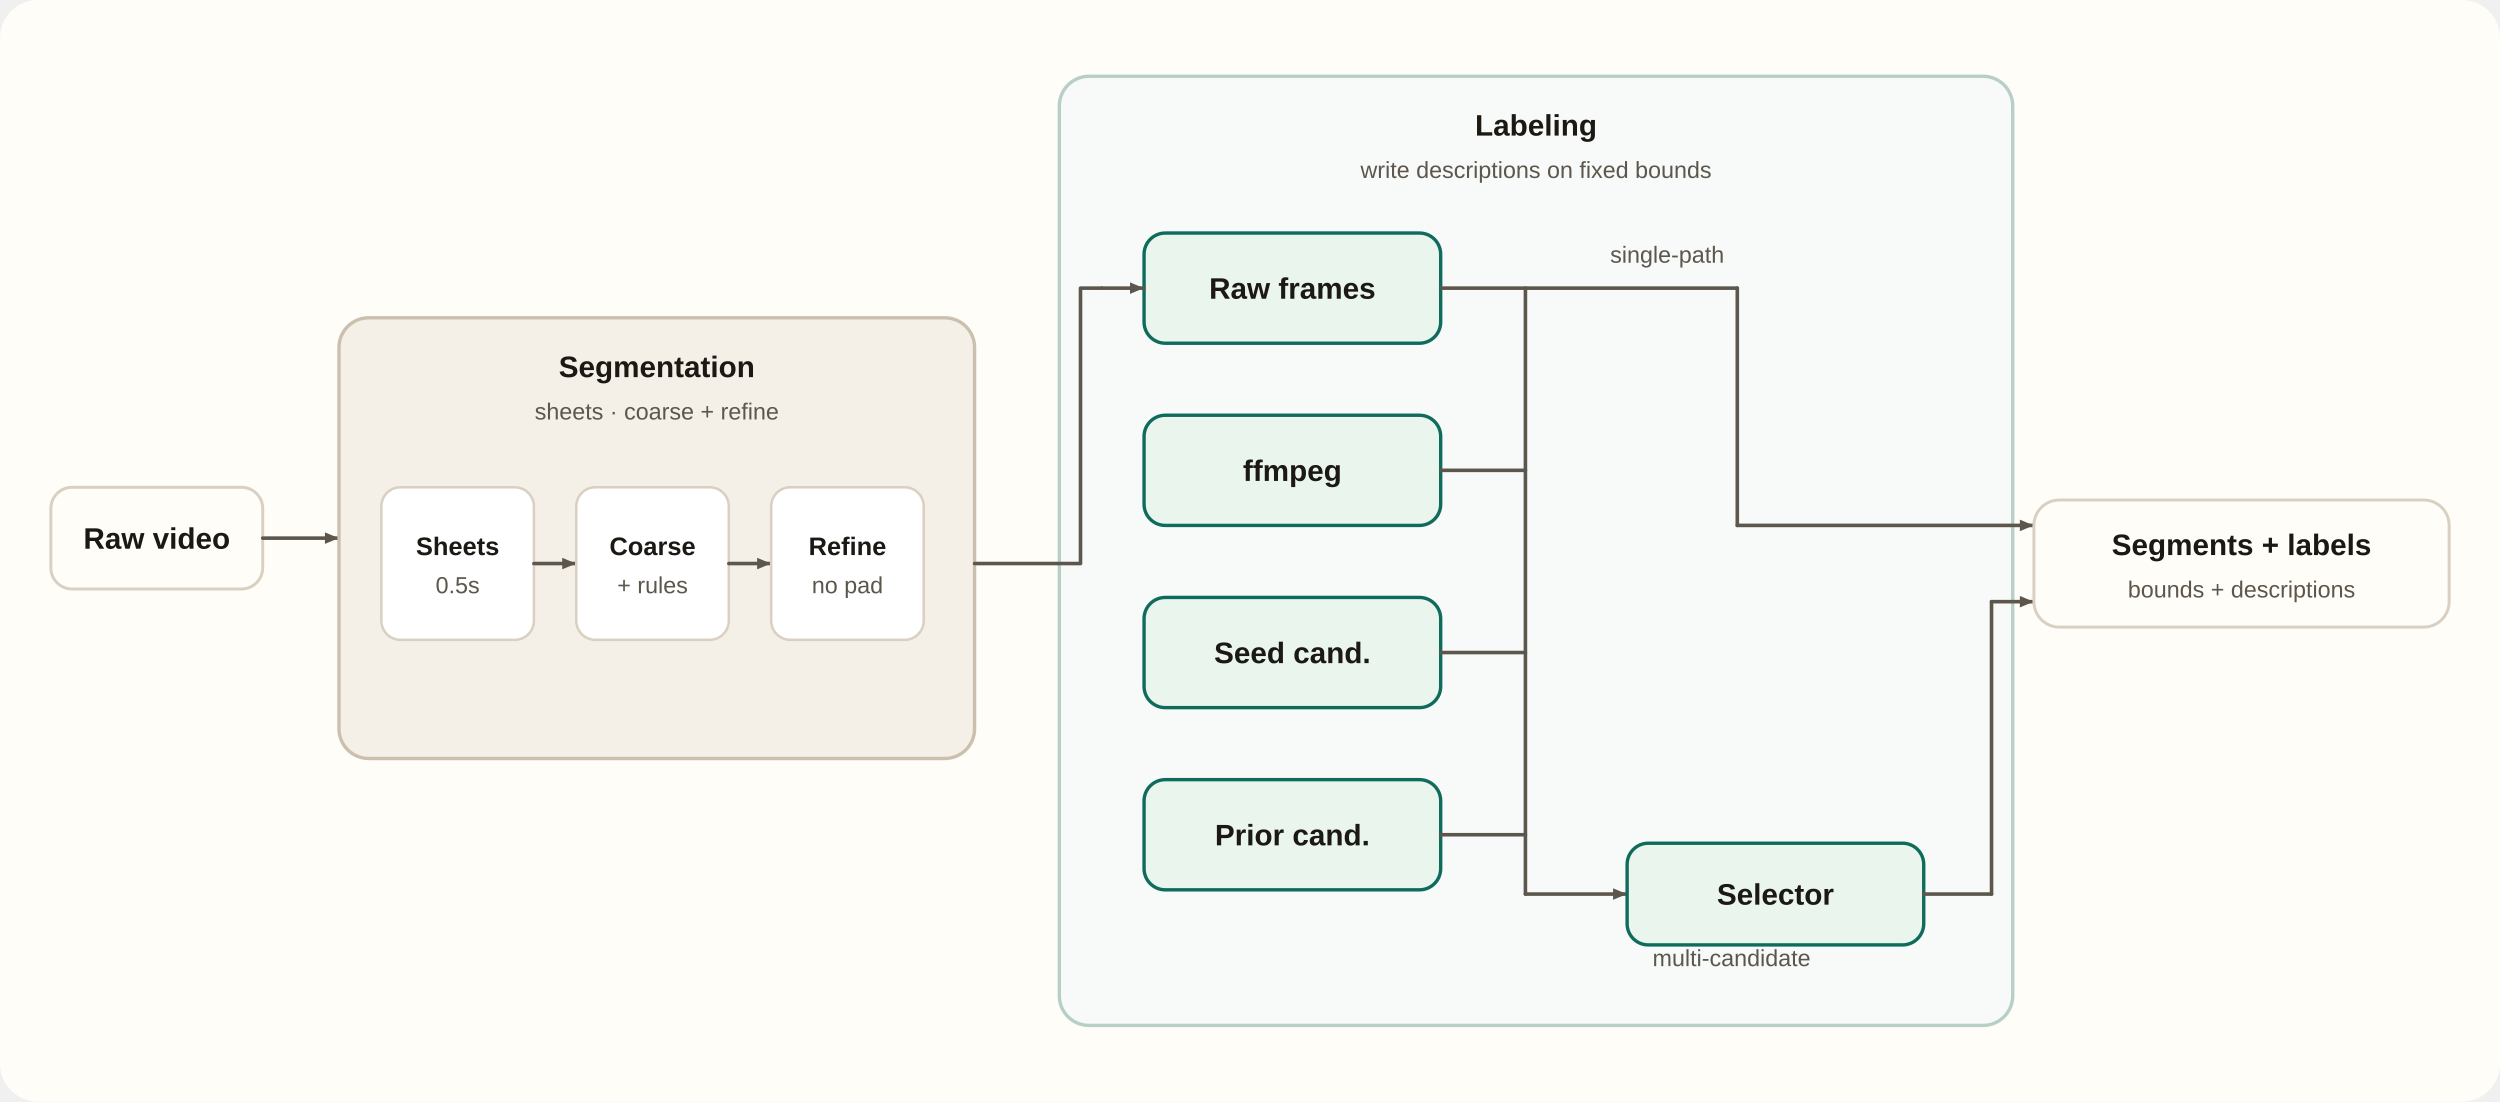
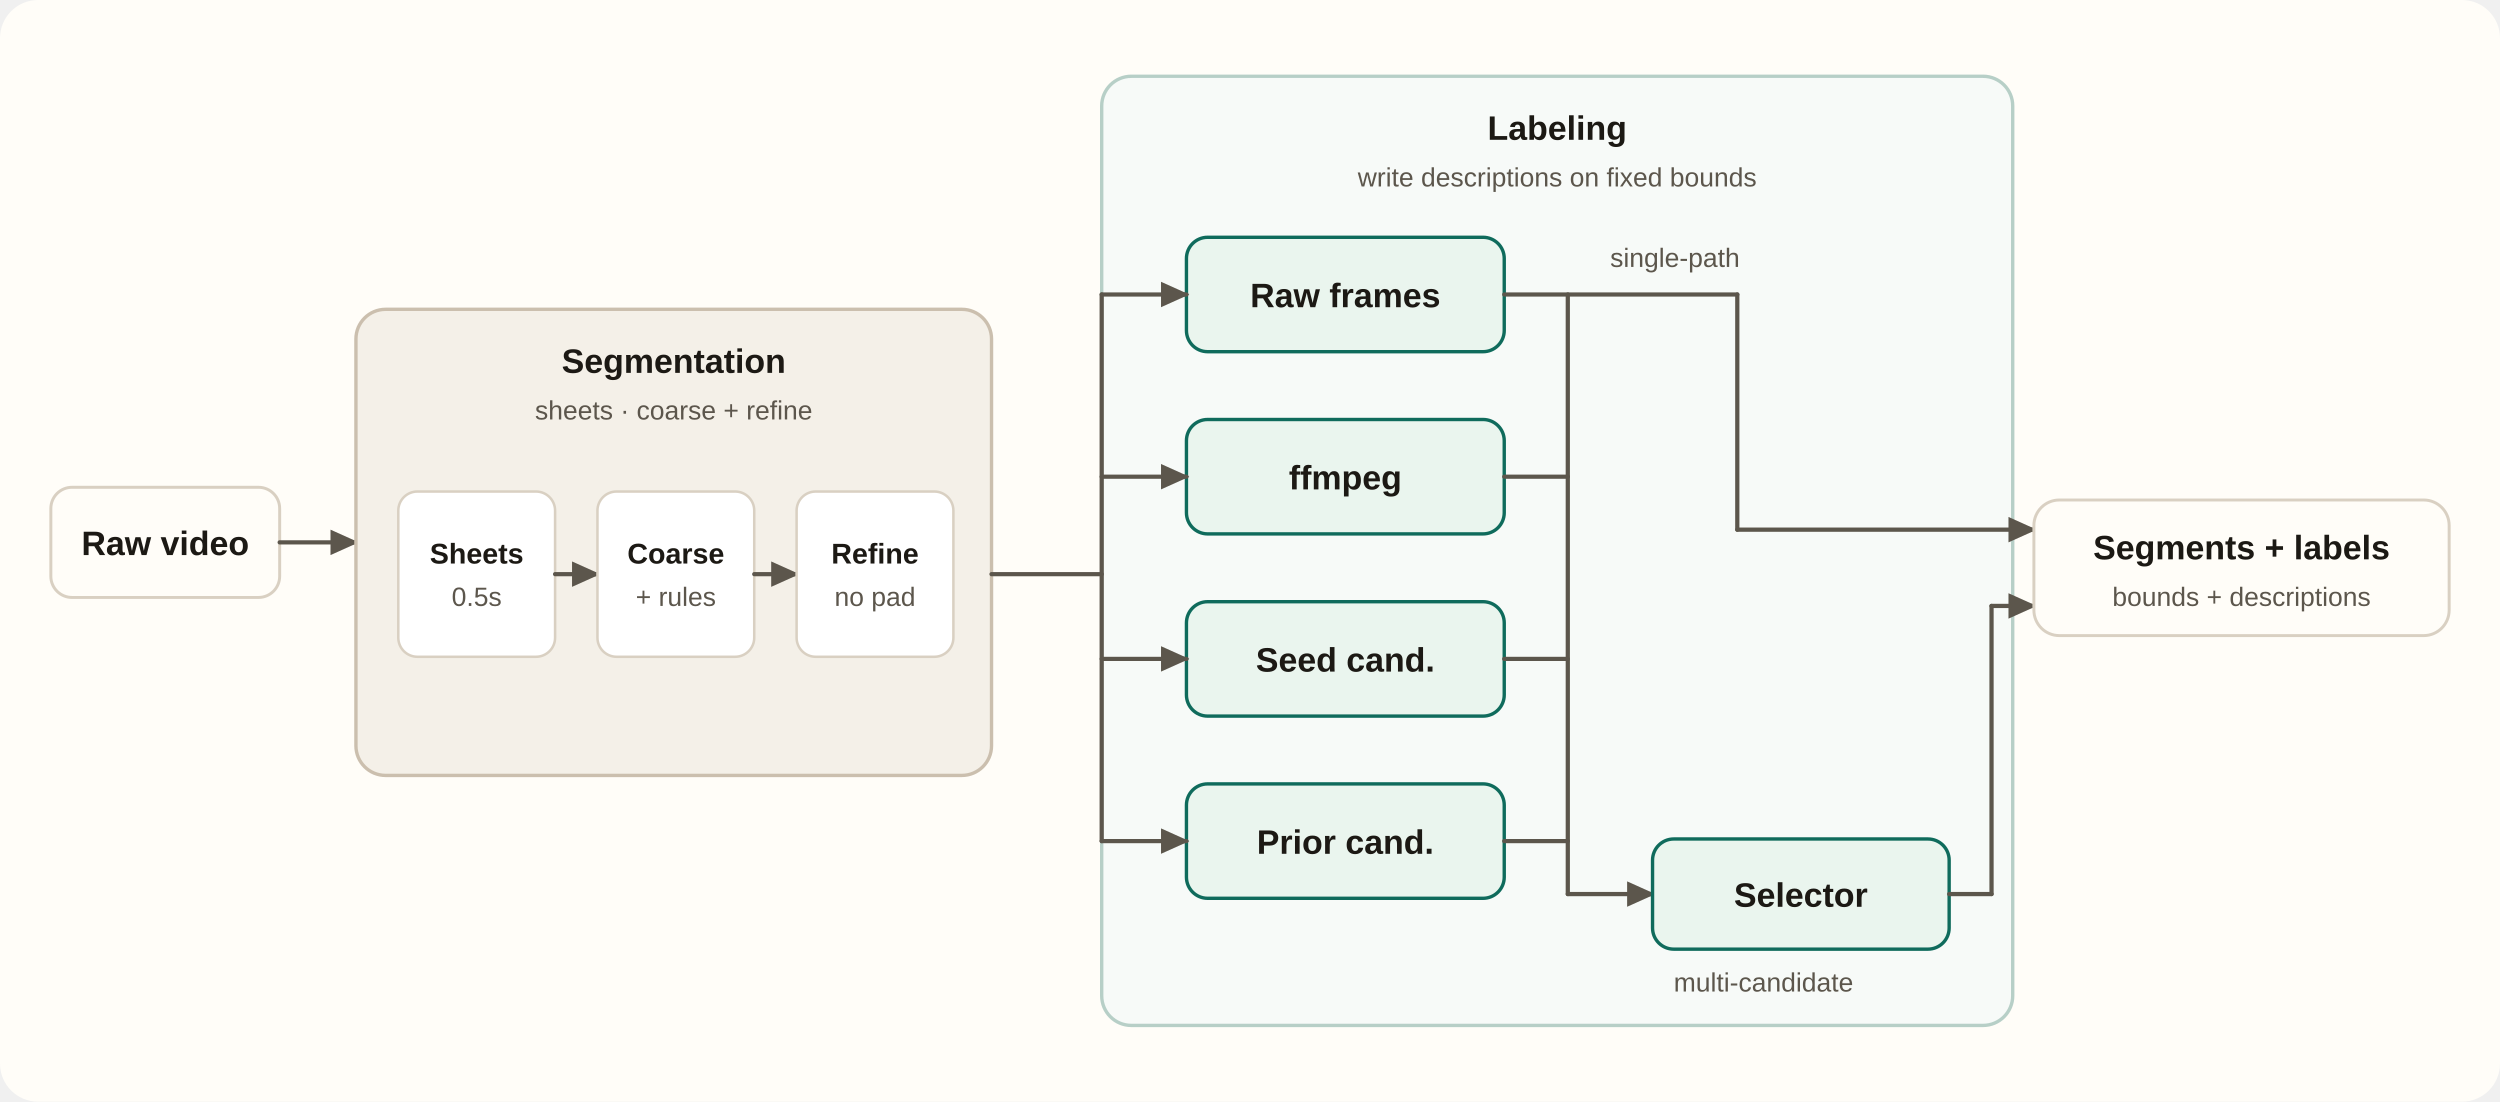
<svg xmlns="http://www.w3.org/2000/svg" viewBox="0 0 1180 520" role="img" aria-labelledby="title desc">
  <defs>
    <style>
      .bg{fill:#fffdf8}
      .ink{fill:#1c1914}
      .muted{fill:#5c564c}
-       .arrow{stroke:#5c564c;stroke-width:1.7;fill:none;stroke-linecap:round;stroke-linejoin:round}
+       .arrow{stroke:#5c564c;stroke-width:2;fill:none;stroke-linecap:round;stroke-linejoin:round}
      .seg{fill:#f4f0e8;stroke:#cbbfae;stroke-width:1.6}
      .lab{fill:#f7faf8;stroke:#b7cfc7;stroke-width:1.6}
      .box{fill:#fffdf8;stroke:#d9d0c2;stroke-width:1.4}
      .cand{fill:#eaf5ee;stroke:#0f6b5c;stroke-width:1.6}
      .inner{fill:#fff;stroke:#d9d0c2;stroke-width:1.2}
-       .txt{font:14px "IBM Plex Sans",Arial,sans-serif}
-       .small{font-size:12px}
-       .tiny{font-size:11px}
+       .txt{font:16px "IBM Plex Sans",Arial,sans-serif}
+       .small{font-size:13.5px}
+       .tiny{font-size:12.5px}
      .label{font-weight:700}
    </style>
-     <marker id="arr" viewBox="0 0 10 10" refX="9" refY="5" markerWidth="5" markerHeight="5" orient="auto">
-       <path d="M1.2 1.8 L8.8 5 L1.2 8.2 z" fill="#5c564c" />
+     <marker id="arr" viewBox="0 0 12 12" refX="10" refY="6" markerWidth="8" markerHeight="8" orient="auto">
+       <path d="M1 1.5 L11 6 L1 10.5 z" fill="#5c564c" />
    </marker>
  </defs>
  <rect width="1180" height="520" rx="18" class="bg" />
-   <rect x="24" y="230" width="100" height="48" rx="10" class="box" />
-   <text x="74" y="259" text-anchor="middle" class="txt label ink">Raw video</text>
-   <line x1="124" y1="254" x2="160" y2="254" class="arrow" marker-end="url(#arr)" />
-   <rect x="160" y="150" width="300" height="208" rx="14" class="seg" />
-   <text x="310" y="178" text-anchor="middle" class="txt label ink">Segmentation</text>
-   <text x="310" y="198" text-anchor="middle" class="txt tiny muted">sheets · coarse + refine</text>
-   <rect x="180" y="230" width="72" height="72" rx="9" class="inner" />
-   <text x="216" y="262" text-anchor="middle" class="txt small label ink">Sheets</text>
-   <text x="216" y="280" text-anchor="middle" class="txt tiny muted">0.5s</text>
-   <line x1="252" y1="266" x2="272" y2="266" class="arrow" marker-end="url(#arr)" />
-   <rect x="272" y="230" width="72" height="72" rx="9" class="inner" />
-   <text x="308" y="262" text-anchor="middle" class="txt small label ink">Coarse</text>
-   <text x="308" y="280" text-anchor="middle" class="txt tiny muted">+ rules</text>
-   <line x1="344" y1="266" x2="364" y2="266" class="arrow" marker-end="url(#arr)" />
-   <rect x="364" y="230" width="72" height="72" rx="9" class="inner" />
-   <text x="400" y="262" text-anchor="middle" class="txt small label ink">Refine</text>
-   <text x="400" y="280" text-anchor="middle" class="txt tiny muted">no pad</text>
-   <rect x="500" y="36" width="450" height="448" rx="14" class="lab" />
-   <text x="725" y="64" text-anchor="middle" class="txt label ink">Labeling</text>
-   <text x="725" y="84" text-anchor="middle" class="txt tiny muted">write descriptions on fixed bounds</text>
-   <rect x="540" y="110" width="140" height="52" rx="10" class="cand" />
-   <text x="610" y="141" text-anchor="middle" class="txt label ink">Raw frames</text>
-   <rect x="540" y="196" width="140" height="52" rx="10" class="cand" />
-   <text x="610" y="227" text-anchor="middle" class="txt label ink">ffmpeg</text>
-   <rect x="540" y="282" width="140" height="52" rx="10" class="cand" />
-   <text x="610" y="313" text-anchor="middle" class="txt label ink">Seed cand.</text>
-   <rect x="540" y="368" width="140" height="52" rx="10" class="cand" />
-   <text x="610" y="399" text-anchor="middle" class="txt label ink">Prior cand.</text>
-   <path d="M460 266 H510 V136 H520" class="arrow" />
-   <line x1="520" y1="136" x2="540" y2="136" class="arrow" marker-end="url(#arr)" />
-   <line x1="680" y1="136" x2="820" y2="136" class="arrow" />
-   <path d="M820 136 V248" class="arrow" />
-   <line x1="820" y1="248" x2="960" y2="248" class="arrow" marker-end="url(#arr)" />
-   <text x="760" y="124" class="txt tiny muted">single-path</text>
-   <line x1="720" y1="136" x2="720" y2="422" class="arrow" />
-   <line x1="680" y1="222" x2="720" y2="222" class="arrow" />
-   <line x1="680" y1="308" x2="720" y2="308" class="arrow" />
-   <line x1="680" y1="394" x2="720" y2="394" class="arrow" />
-   <line x1="720" y1="422" x2="768" y2="422" class="arrow" marker-end="url(#arr)" />
-   <rect x="768" y="398" width="140" height="48" rx="10" class="cand" />
-   <text x="838" y="427" text-anchor="middle" class="txt label ink">Selector</text>
-   <line x1="908" y1="422" x2="940" y2="422" class="arrow" />
-   <path d="M940 422 V284" class="arrow" />
-   <line x1="940" y1="284" x2="960" y2="284" class="arrow" marker-end="url(#arr)" />
-   <text x="780" y="456" class="txt tiny muted">multi-candidate</text>
-   <rect x="960" y="236" width="196" height="60" rx="12" class="box" />
-   <text x="1058" y="262" text-anchor="middle" class="txt label ink">Segments + labels</text>
-   <text x="1058" y="282" text-anchor="middle" class="txt tiny muted">bounds + descriptions</text>
+   <rect x="24" y="230" width="108" height="52" rx="10" class="box" />
+   <text x="78" y="262" text-anchor="middle" class="txt label ink">Raw video</text>
+   <line x1="132" y1="256" x2="168" y2="256" class="arrow" marker-end="url(#arr)" />
+   <rect x="168" y="146" width="300" height="220" rx="14" class="seg" />
+   <text x="318" y="176" text-anchor="middle" class="txt label ink">Segmentation</text>
+   <text x="318" y="198" text-anchor="middle" class="txt tiny muted">sheets · coarse + refine</text>
+   <rect x="188" y="232" width="74" height="78" rx="9" class="inner" />
+   <text x="225" y="266" text-anchor="middle" class="txt small label ink">Sheets</text>
+   <text x="225" y="286" text-anchor="middle" class="txt tiny muted">0.5s</text>
+   <line x1="262" y1="271" x2="282" y2="271" class="arrow" marker-end="url(#arr)" />
+   <rect x="282" y="232" width="74" height="78" rx="9" class="inner" />
+   <text x="319" y="266" text-anchor="middle" class="txt small label ink">Coarse</text>
+   <text x="319" y="286" text-anchor="middle" class="txt tiny muted">+ rules</text>
+   <line x1="356" y1="271" x2="376" y2="271" class="arrow" marker-end="url(#arr)" />
+   <rect x="376" y="232" width="74" height="78" rx="9" class="inner" />
+   <text x="413" y="266" text-anchor="middle" class="txt small label ink">Refine</text>
+   <text x="413" y="286" text-anchor="middle" class="txt tiny muted">no pad</text>
+   <rect x="520" y="36" width="430" height="448" rx="14" class="lab" />
+   <text x="735" y="66" text-anchor="middle" class="txt label ink">Labeling</text>
+   <text x="735" y="88" text-anchor="middle" class="txt tiny muted">write descriptions on fixed bounds</text>
+   <rect x="560" y="112" width="150" height="54" rx="10" class="cand" />
+   <text x="635" y="145" text-anchor="middle" class="txt label ink">Raw frames</text>
+   <rect x="560" y="198" width="150" height="54" rx="10" class="cand" />
+   <text x="635" y="231" text-anchor="middle" class="txt label ink">ffmpeg</text>
+   <rect x="560" y="284" width="150" height="54" rx="10" class="cand" />
+   <text x="635" y="317" text-anchor="middle" class="txt label ink">Seed cand.</text>
+   <rect x="560" y="370" width="150" height="54" rx="10" class="cand" />
+   <text x="635" y="403" text-anchor="middle" class="txt label ink">Prior cand.</text>
+   <line x1="468" y1="271" x2="520" y2="271" class="arrow" />
+   <line x1="520" y1="139" x2="520" y2="397" class="arrow" />
+   <line x1="520" y1="139" x2="560" y2="139" class="arrow" marker-end="url(#arr)" />
+   <line x1="520" y1="225" x2="560" y2="225" class="arrow" marker-end="url(#arr)" />
+   <line x1="520" y1="311" x2="560" y2="311" class="arrow" marker-end="url(#arr)" />
+   <line x1="520" y1="397" x2="560" y2="397" class="arrow" marker-end="url(#arr)" />
+   <line x1="710" y1="139" x2="820" y2="139" class="arrow" />
+   <path d="M820 139 V250" class="arrow" />
+   <line x1="820" y1="250" x2="960" y2="250" class="arrow" marker-end="url(#arr)" />
+   <text x="760" y="126" class="txt tiny muted">single-path</text>
+   <line x1="740" y1="139" x2="740" y2="422" class="arrow" />
+   <line x1="710" y1="225" x2="740" y2="225" class="arrow" />
+   <line x1="710" y1="311" x2="740" y2="311" class="arrow" />
+   <line x1="710" y1="397" x2="740" y2="397" class="arrow" />
+   <line x1="740" y1="422" x2="780" y2="422" class="arrow" marker-end="url(#arr)" />
+   <rect x="780" y="396" width="140" height="52" rx="10" class="cand" />
+   <text x="850" y="428" text-anchor="middle" class="txt label ink">Selector</text>
+   <line x1="920" y1="422" x2="940" y2="422" class="arrow" />
+   <path d="M940 422 V286" class="arrow" />
+   <line x1="940" y1="286" x2="960" y2="286" class="arrow" marker-end="url(#arr)" />
+   <text x="790" y="468" class="txt tiny muted">multi-candidate</text>
+   <rect x="960" y="236" width="196" height="64" rx="12" class="box" />
+   <text x="1058" y="264" text-anchor="middle" class="txt label ink">Segments + labels</text>
+   <text x="1058" y="286" text-anchor="middle" class="txt tiny muted">bounds + descriptions</text>
</svg>
